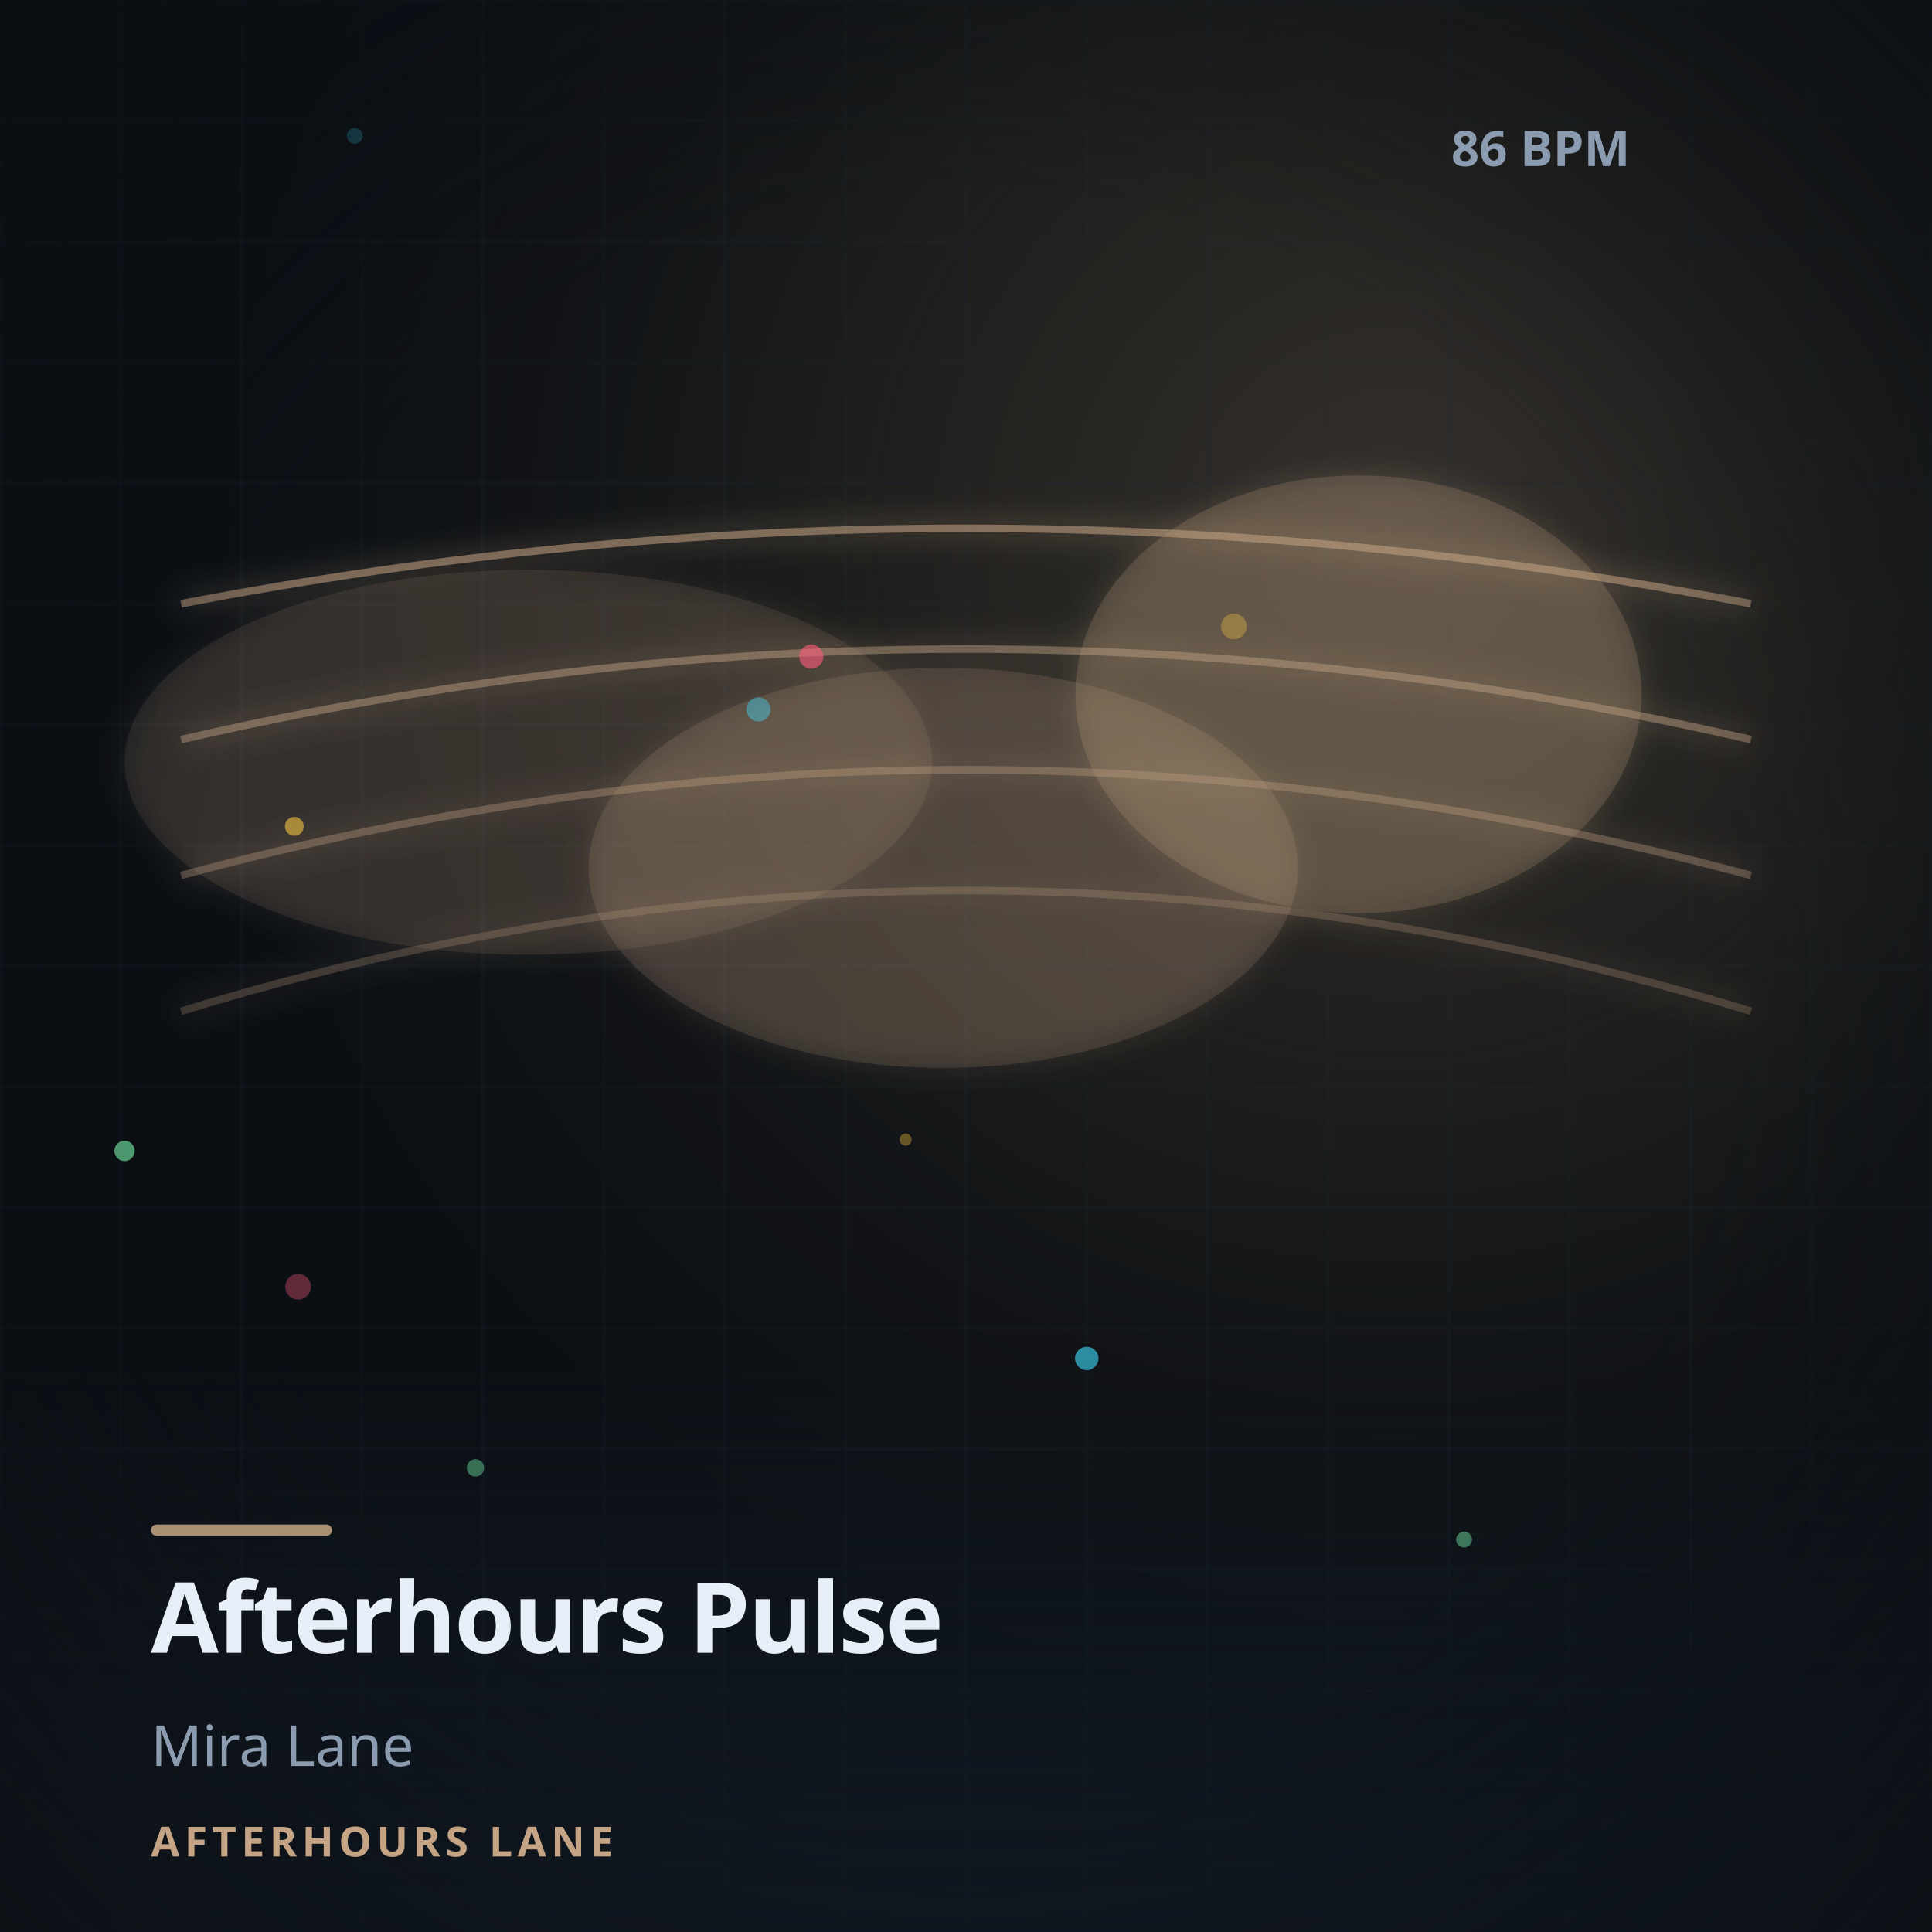
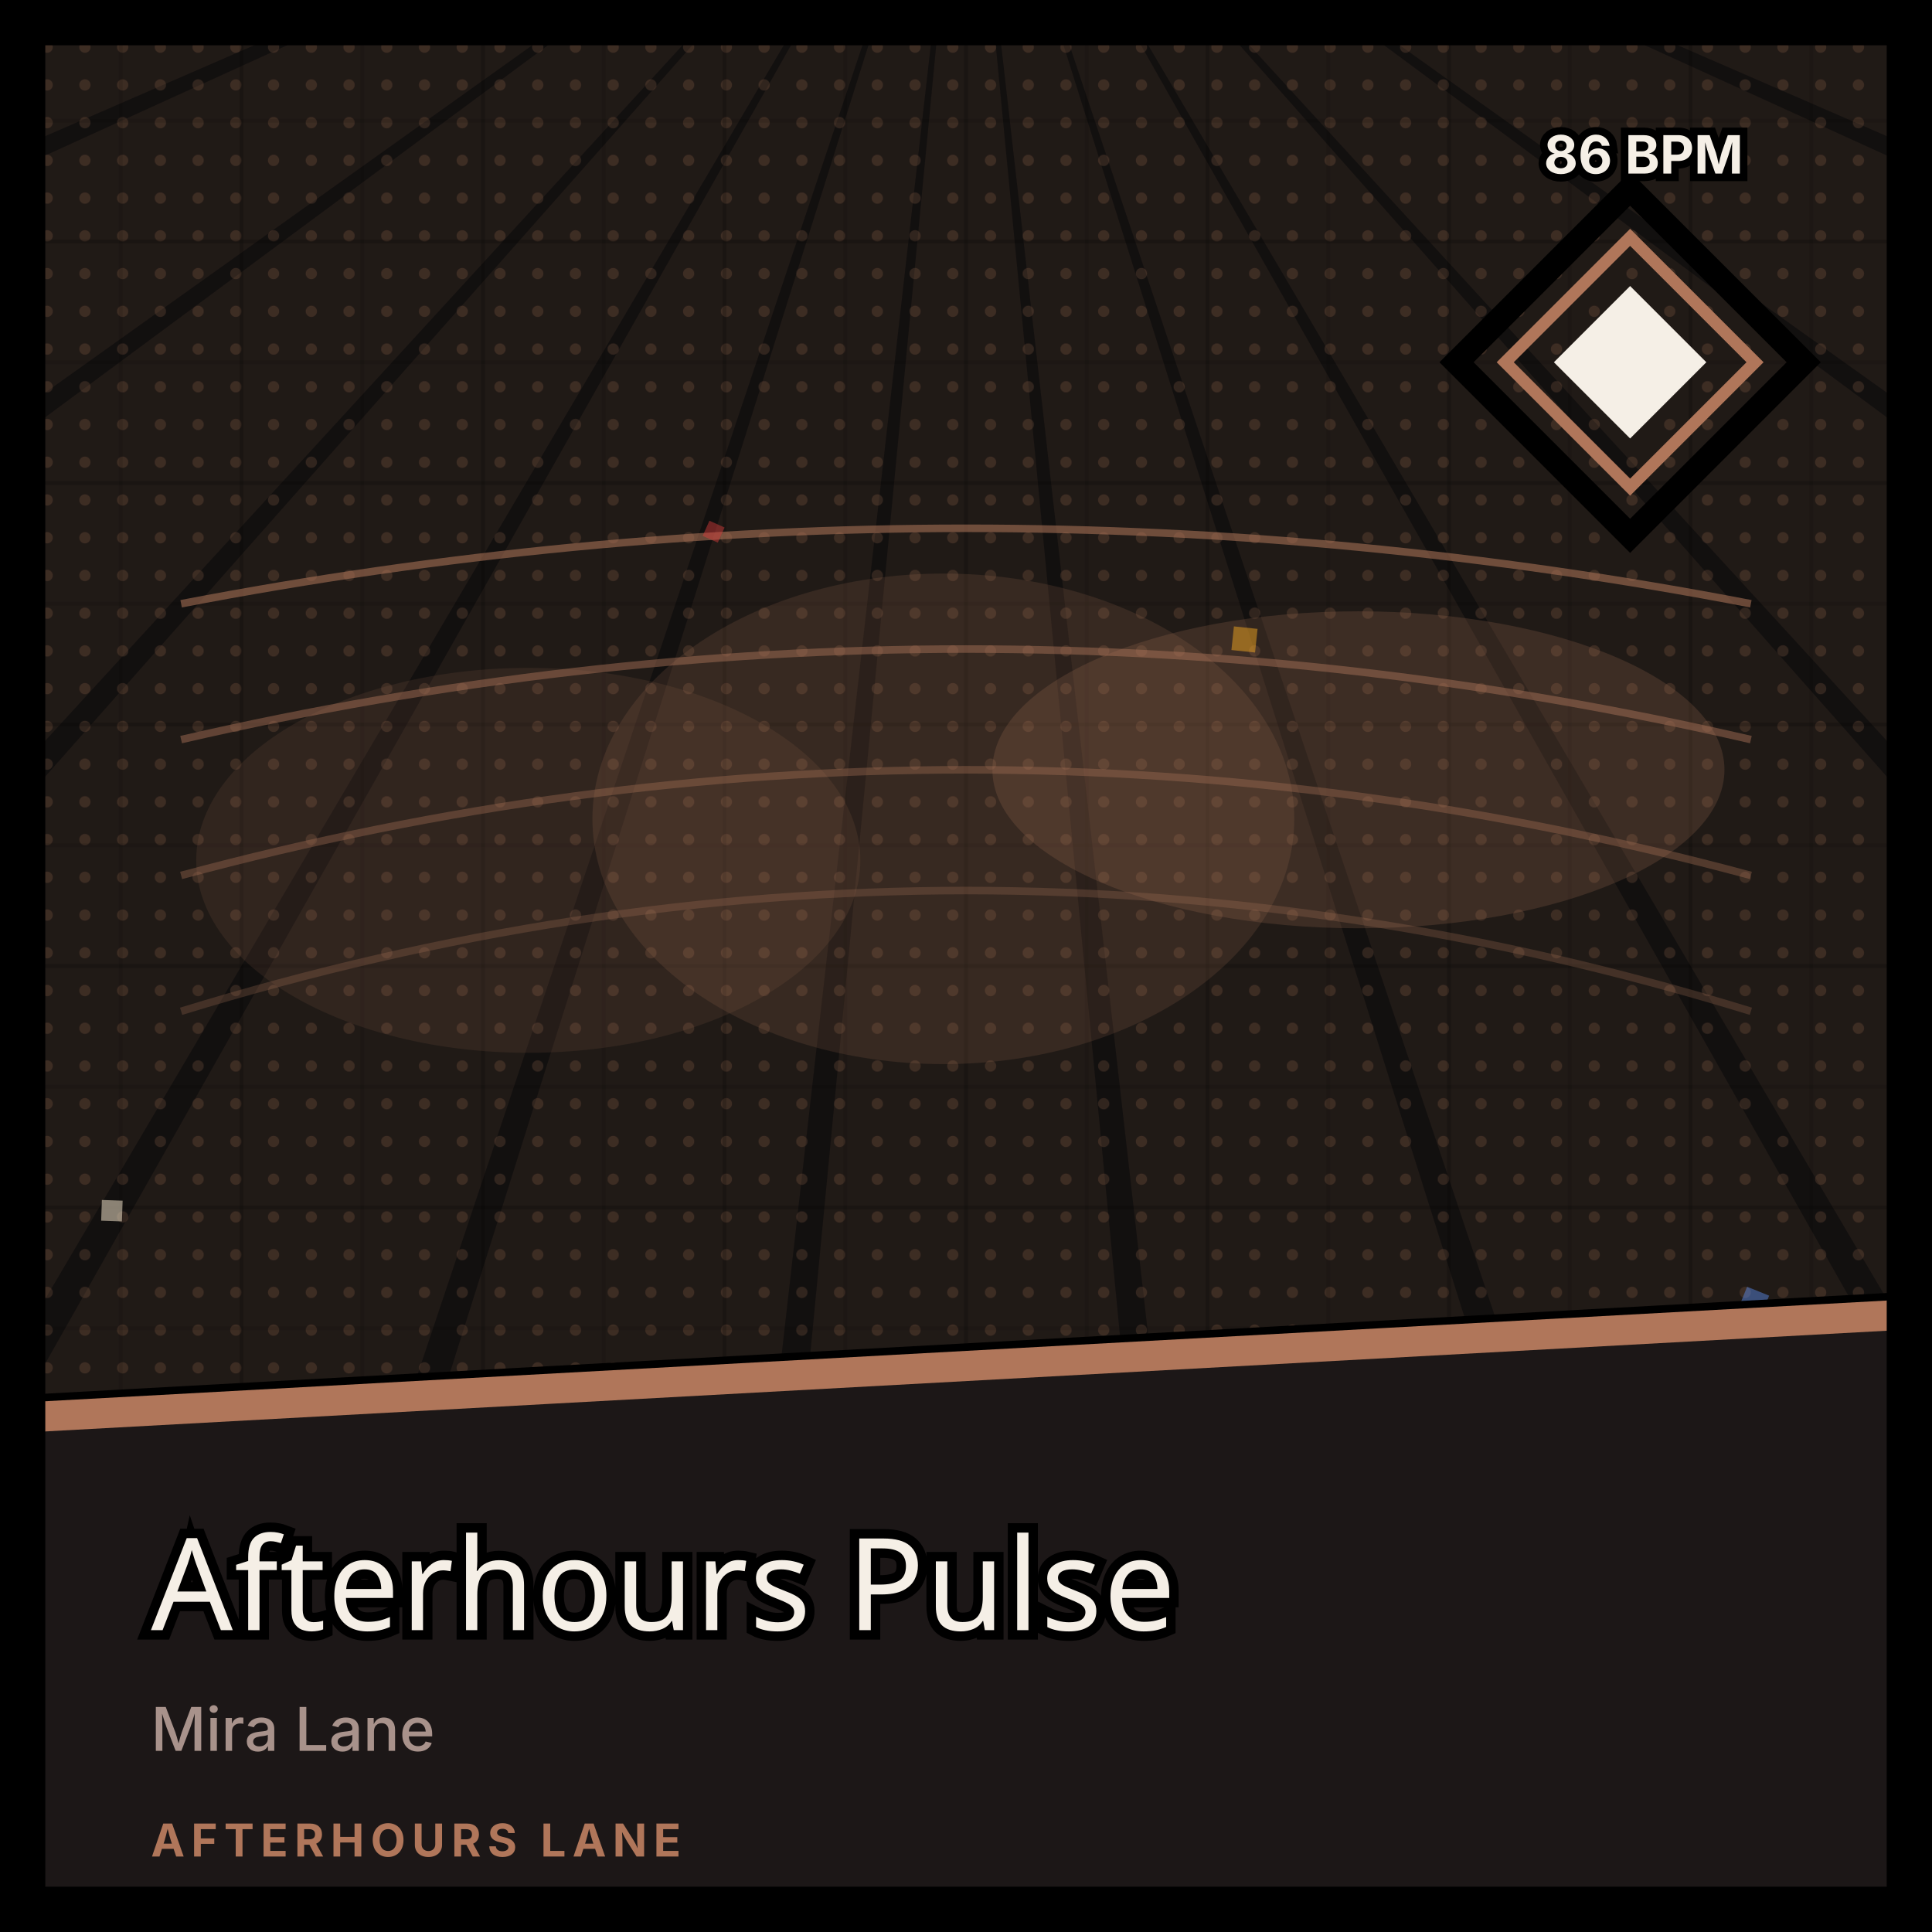
<svg xmlns="http://www.w3.org/2000/svg" width="512" height="512" viewBox="0 0 512 512">
  <defs>
-     <radialGradient id="bgGlow" cx="72%" cy="28%" r="65%">
-       <stop offset="0%" stop-color="#C4A484" stop-opacity="0.22" />
-       <stop offset="55%" stop-color="#d5af6c" stop-opacity="0.06" />
-       <stop offset="100%" stop-color="#0B0F14" stop-opacity="0" />
-     </radialGradient>
-     <radialGradient id="vignette" cx="50%" cy="50%" r="72%">
-       <stop offset="55%" stop-color="#0B0F14" stop-opacity="0" />
-       <stop offset="100%" stop-color="#0B0F14" stop-opacity="0.92" />
-     </radialGradient>
-     <linearGradient id="titleFade" x1="0" y1="0" x2="0" y2="1">
-       <stop offset="0%" stop-color="#121A24" stop-opacity="0" />
-       <stop offset="100%" stop-color="#121A24" stop-opacity="0.94" />
-     </linearGradient>
-     <filter id="softGlow" x="-40%" y="-40%" width="180%" height="180%">
-       <feGaussianBlur stdDeviation="4" result="b" />
-       <feMerge>
-         <feMergeNode in="b" />
-         <feMergeNode in="SourceGraphic" />
-       </feMerge>
-     </filter>
+     <pattern id="halftone" width="10" height="10" patternUnits="userSpaceOnUse">
+       <circle cx="2.5" cy="2.5" r="1.5" fill="#B0765A" opacity="0.20" />
+     </pattern>
  </defs>
-   <rect width="512" height="512" fill="#0B0F14" />
-   <rect width="512" height="512" fill="url(#bgGlow)" />
+   <rect width="512" height="512" fill="#12100F" />
+   <rect width="512" height="512" fill="url(#halftone)" />
+   <g>
+     <polygon points="256.0,-70.0 1016.0,-63.4 1000.7,81.5" fill="#B0765A" opacity="0.09" />
+     <polygon points="256.0,-70.0 998.0,94.5 953.0,233.0" fill="#B0765A" opacity="0.09" />
+     <polygon points="256.0,-70.0 947.6,245.2 874.7,371.3" fill="#B0765A" opacity="0.09" />
+     <polygon points="256.0,-70.0 866.9,382.1 769.4,490.3" fill="#B0765A" opacity="0.09" />
+     <polygon points="256.0,-70.0 759.6,499.2 641.7,584.8" fill="#B0765A" opacity="0.09" />
+     <polygon points="256.0,-70.0 630.2,591.5 497.2,650.7" fill="#B0765A" opacity="0.09" />
+     <polygon points="256.0,-70.0 484.5,654.8 342.0,685.1" fill="#B0765A" opacity="0.09" />
+     <polygon points="256.0,-70.0 328.8,686.5 183.2,686.5" fill="#B0765A" opacity="0.09" />
+     <polygon points="256.0,-70.0 170.0,685.1 27.5,654.8" fill="#B0765A" opacity="0.09" />
+     <polygon points="256.0,-70.0 14.8,650.7 -118.2,591.5" fill="#B0765A" opacity="0.09" />
+     <polygon points="256.0,-70.0 -129.7,584.8 -247.6,499.2" fill="#B0765A" opacity="0.09" />
+     <polygon points="256.0,-70.0 -257.4,490.3 -354.9,382.1" fill="#B0765A" opacity="0.09" />
+     <polygon points="256.0,-70.0 -362.7,371.3 -435.6,245.2" fill="#B0765A" opacity="0.09" />
+     <polygon points="256.0,-70.0 -441.0,233.0 -486.0,94.5" fill="#B0765A" opacity="0.09" />
+     <polygon points="256.0,-70.0 -488.7,81.5 -504.0,-63.4" fill="#B0765A" opacity="0.09" />
+   </g>
  <g opacity="0.9">
-     <line x1="0" y1="0" x2="0" y2="512" stroke="#1E2A3A" stroke-opacity="0.20" stroke-width="1" />
-     <line x1="32" y1="0" x2="32" y2="512" stroke="#1E2A3A" stroke-opacity="0.12" stroke-width="1" />
-     <line x1="64" y1="0" x2="64" y2="512" stroke="#1E2A3A" stroke-opacity="0.20" stroke-width="1" />
-     <line x1="96" y1="0" x2="96" y2="512" stroke="#1E2A3A" stroke-opacity="0.12" stroke-width="1" />
-     <line x1="128" y1="0" x2="128" y2="512" stroke="#1E2A3A" stroke-opacity="0.20" stroke-width="1" />
-     <line x1="160" y1="0" x2="160" y2="512" stroke="#1E2A3A" stroke-opacity="0.12" stroke-width="1" />
-     <line x1="192" y1="0" x2="192" y2="512" stroke="#1E2A3A" stroke-opacity="0.20" stroke-width="1" />
-     <line x1="224" y1="0" x2="224" y2="512" stroke="#1E2A3A" stroke-opacity="0.12" stroke-width="1" />
-     <line x1="256" y1="0" x2="256" y2="512" stroke="#1E2A3A" stroke-opacity="0.20" stroke-width="1" />
-     <line x1="288" y1="0" x2="288" y2="512" stroke="#1E2A3A" stroke-opacity="0.12" stroke-width="1" />
-     <line x1="320" y1="0" x2="320" y2="512" stroke="#1E2A3A" stroke-opacity="0.20" stroke-width="1" />
-     <line x1="352" y1="0" x2="352" y2="512" stroke="#1E2A3A" stroke-opacity="0.12" stroke-width="1" />
-     <line x1="384" y1="0" x2="384" y2="512" stroke="#1E2A3A" stroke-opacity="0.20" stroke-width="1" />
-     <line x1="416" y1="0" x2="416" y2="512" stroke="#1E2A3A" stroke-opacity="0.12" stroke-width="1" />
-     <line x1="448" y1="0" x2="448" y2="512" stroke="#1E2A3A" stroke-opacity="0.20" stroke-width="1" />
-     <line x1="480" y1="0" x2="480" y2="512" stroke="#1E2A3A" stroke-opacity="0.12" stroke-width="1" />
-     <line x1="512" y1="0" x2="512" y2="512" stroke="#1E2A3A" stroke-opacity="0.20" stroke-width="1" />
-     <line x1="0" y1="0" x2="512" y2="0" stroke="#1E2A3A" stroke-opacity="0.20" stroke-width="1" />
-     <line x1="0" y1="32" x2="512" y2="32" stroke="#1E2A3A" stroke-opacity="0.12" stroke-width="1" />
-     <line x1="0" y1="64" x2="512" y2="64" stroke="#1E2A3A" stroke-opacity="0.20" stroke-width="1" />
-     <line x1="0" y1="96" x2="512" y2="96" stroke="#1E2A3A" stroke-opacity="0.12" stroke-width="1" />
-     <line x1="0" y1="128" x2="512" y2="128" stroke="#1E2A3A" stroke-opacity="0.20" stroke-width="1" />
-     <line x1="0" y1="160" x2="512" y2="160" stroke="#1E2A3A" stroke-opacity="0.12" stroke-width="1" />
-     <line x1="0" y1="192" x2="512" y2="192" stroke="#1E2A3A" stroke-opacity="0.20" stroke-width="1" />
-     <line x1="0" y1="224" x2="512" y2="224" stroke="#1E2A3A" stroke-opacity="0.12" stroke-width="1" />
-     <line x1="0" y1="256" x2="512" y2="256" stroke="#1E2A3A" stroke-opacity="0.20" stroke-width="1" />
-     <line x1="0" y1="288" x2="512" y2="288" stroke="#1E2A3A" stroke-opacity="0.12" stroke-width="1" />
-     <line x1="0" y1="320" x2="512" y2="320" stroke="#1E2A3A" stroke-opacity="0.20" stroke-width="1" />
-     <line x1="0" y1="352" x2="512" y2="352" stroke="#1E2A3A" stroke-opacity="0.12" stroke-width="1" />
-     <line x1="0" y1="384" x2="512" y2="384" stroke="#1E2A3A" stroke-opacity="0.20" stroke-width="1" />
-     <line x1="0" y1="416" x2="512" y2="416" stroke="#1E2A3A" stroke-opacity="0.12" stroke-width="1" />
-     <line x1="0" y1="448" x2="512" y2="448" stroke="#1E2A3A" stroke-opacity="0.20" stroke-width="1" />
-     <line x1="0" y1="480" x2="512" y2="480" stroke="#1E2A3A" stroke-opacity="0.12" stroke-width="1" />
-     <line x1="0" y1="512" x2="512" y2="512" stroke="#1E2A3A" stroke-opacity="0.20" stroke-width="1" />
-   </g>
-   <g filter="url(#softGlow)">
-     <ellipse cx="140" cy="202" rx="107" ry="51" fill="#C4A484" opacity="0.12" />
-     <ellipse cx="250" cy="230" rx="94" ry="53" fill="#C4A484" opacity="0.16" />
-     <ellipse cx="360" cy="184" rx="75" ry="58" fill="#C4A484" opacity="0.20" />
-     <path d="M 48 160 Q 256 120 464 160" fill="none" stroke="#C4A484" stroke-width="2" opacity="0.55" />
-     <path d="M 48 196 Q 256 148 464 196" fill="none" stroke="#C4A484" stroke-width="2" opacity="0.45" />
-     <path d="M 48 232 Q 256 176 464 232" fill="none" stroke="#C4A484" stroke-width="2" opacity="0.35" />
-     <path d="M 48 268 Q 256 204 464 268" fill="none" stroke="#C4A484" stroke-width="2" opacity="0.25" />
+     <line x1="0" y1="0" x2="0" y2="512" stroke="#000000" stroke-opacity="0.20" stroke-width="1" />
+     <line x1="32" y1="0" x2="32" y2="512" stroke="#000000" stroke-opacity="0.12" stroke-width="1" />
+     <line x1="64" y1="0" x2="64" y2="512" stroke="#000000" stroke-opacity="0.20" stroke-width="1" />
+     <line x1="96" y1="0" x2="96" y2="512" stroke="#000000" stroke-opacity="0.12" stroke-width="1" />
+     <line x1="128" y1="0" x2="128" y2="512" stroke="#000000" stroke-opacity="0.20" stroke-width="1" />
+     <line x1="160" y1="0" x2="160" y2="512" stroke="#000000" stroke-opacity="0.12" stroke-width="1" />
+     <line x1="192" y1="0" x2="192" y2="512" stroke="#000000" stroke-opacity="0.20" stroke-width="1" />
+     <line x1="224" y1="0" x2="224" y2="512" stroke="#000000" stroke-opacity="0.12" stroke-width="1" />
+     <line x1="256" y1="0" x2="256" y2="512" stroke="#000000" stroke-opacity="0.20" stroke-width="1" />
+     <line x1="288" y1="0" x2="288" y2="512" stroke="#000000" stroke-opacity="0.12" stroke-width="1" />
+     <line x1="320" y1="0" x2="320" y2="512" stroke="#000000" stroke-opacity="0.20" stroke-width="1" />
+     <line x1="352" y1="0" x2="352" y2="512" stroke="#000000" stroke-opacity="0.12" stroke-width="1" />
+     <line x1="384" y1="0" x2="384" y2="512" stroke="#000000" stroke-opacity="0.20" stroke-width="1" />
+     <line x1="416" y1="0" x2="416" y2="512" stroke="#000000" stroke-opacity="0.12" stroke-width="1" />
+     <line x1="448" y1="0" x2="448" y2="512" stroke="#000000" stroke-opacity="0.20" stroke-width="1" />
+     <line x1="480" y1="0" x2="480" y2="512" stroke="#000000" stroke-opacity="0.12" stroke-width="1" />
+     <line x1="512" y1="0" x2="512" y2="512" stroke="#000000" stroke-opacity="0.20" stroke-width="1" />
+     <line x1="0" y1="0" x2="512" y2="0" stroke="#000000" stroke-opacity="0.20" stroke-width="1" />
+     <line x1="0" y1="32" x2="512" y2="32" stroke="#000000" stroke-opacity="0.12" stroke-width="1" />
+     <line x1="0" y1="64" x2="512" y2="64" stroke="#000000" stroke-opacity="0.20" stroke-width="1" />
+     <line x1="0" y1="96" x2="512" y2="96" stroke="#000000" stroke-opacity="0.12" stroke-width="1" />
+     <line x1="0" y1="128" x2="512" y2="128" stroke="#000000" stroke-opacity="0.20" stroke-width="1" />
+     <line x1="0" y1="160" x2="512" y2="160" stroke="#000000" stroke-opacity="0.12" stroke-width="1" />
+     <line x1="0" y1="192" x2="512" y2="192" stroke="#000000" stroke-opacity="0.20" stroke-width="1" />
+     <line x1="0" y1="224" x2="512" y2="224" stroke="#000000" stroke-opacity="0.12" stroke-width="1" />
+     <line x1="0" y1="256" x2="512" y2="256" stroke="#000000" stroke-opacity="0.20" stroke-width="1" />
+     <line x1="0" y1="288" x2="512" y2="288" stroke="#000000" stroke-opacity="0.12" stroke-width="1" />
+     <line x1="0" y1="320" x2="512" y2="320" stroke="#000000" stroke-opacity="0.20" stroke-width="1" />
+     <line x1="0" y1="352" x2="512" y2="352" stroke="#000000" stroke-opacity="0.12" stroke-width="1" />
+     <line x1="0" y1="384" x2="512" y2="384" stroke="#000000" stroke-opacity="0.20" stroke-width="1" />
+     <line x1="0" y1="416" x2="512" y2="416" stroke="#000000" stroke-opacity="0.12" stroke-width="1" />
+     <line x1="0" y1="448" x2="512" y2="448" stroke="#000000" stroke-opacity="0.20" stroke-width="1" />
+     <line x1="0" y1="480" x2="512" y2="480" stroke="#000000" stroke-opacity="0.12" stroke-width="1" />
+     <line x1="0" y1="512" x2="512" y2="512" stroke="#000000" stroke-opacity="0.20" stroke-width="1" />
  </g>
  <g>
-     <circle cx="94.0" cy="36.0" r="2.1" fill="#3DDCFF" opacity="0.29" />
-     <circle cx="388.0" cy="408.0" r="2.1" fill="#7CFFB2" opacity="0.59" />
-     <circle cx="327.0" cy="166.0" r="3.4" fill="#F5C542" opacity="0.34" />
-     <circle cx="79.0" cy="341.0" r="3.4" fill="#FF5C7A" opacity="0.35" />
-     <circle cx="201.0" cy="188.0" r="3.2" fill="#3DDCFF" opacity="0.41" />
-     <circle cx="126.0" cy="389.0" r="2.3" fill="#7CFFB2" opacity="0.48" />
-     <circle cx="240.0" cy="302.0" r="1.6" fill="#F5C542" opacity="0.37" />
-     <circle cx="215.0" cy="174.0" r="3.2" fill="#FF5C7A" opacity="0.60" />
-     <circle cx="288.0" cy="360.0" r="3.1" fill="#3DDCFF" opacity="0.60" />
-     <circle cx="33.0" cy="305.0" r="2.7" fill="#7CFFB2" opacity="0.65" />
-     <circle cx="78.0" cy="219.0" r="2.5" fill="#F5C542" opacity="0.59" />
+     <ellipse cx="140" cy="228" rx="88" ry="51" fill="#B0765A" opacity="0.12" />
+     <ellipse cx="250" cy="217" rx="93" ry="65" fill="#B0765A" opacity="0.16" />
+     <ellipse cx="360" cy="204" rx="97" ry="42" fill="#B0765A" opacity="0.20" />
+     <path d="M 48 160 Q 256 120 464 160" fill="none" stroke="#B0765A" stroke-width="2" opacity="0.55" />
+     <path d="M 48 196 Q 256 148 464 196" fill="none" stroke="#B0765A" stroke-width="2" opacity="0.45" />
+     <path d="M 48 232 Q 256 176 464 232" fill="none" stroke="#B0765A" stroke-width="2" opacity="0.35" />
+     <path d="M 48 268 Q 256 204 464 268" fill="none" stroke="#B0765A" stroke-width="2" opacity="0.25" />
  </g>
-   <rect x="0" y="360" width="512" height="152" fill="url(#titleFade)" />
-   <rect width="512" height="512" fill="url(#vignette)" />
-   <text x="40" y="438" fill="#E8EEF7" font-family="Sora, IBM Plex Sans, system-ui, sans-serif" font-size="26" font-weight="700" letter-spacing="-0.02em">Afterhours Pulse</text>
-   <text x="40" y="468" fill="#8B9BB0" font-family="IBM Plex Sans, system-ui, sans-serif" font-size="15" font-weight="500">Mira Lane</text>
-   <text x="40" y="492" fill="#C4A484" font-family="IBM Plex Sans, system-ui, sans-serif" font-size="11" font-weight="600" letter-spacing="0.12em">AFTERHOURS LANE</text>
-   <text x="432" y="44" text-anchor="end" fill="#8B9BB0" font-family="IBM Plex Sans, system-ui, sans-serif" font-size="13" font-weight="600">86 BPM</text>
-   <rect x="40" y="404" width="48" height="3" fill="#C4A484" opacity="0.85" rx="1.5" />
+   <g>
+     <rect x="317.0" y="371.0" width="3.5" height="3.5" fill="#E23D3D" opacity="0.48" transform="rotate(6 317.0 371.0)" />
+     <rect x="382.0" y="388.0" width="5.6" height="5.6" fill="#F2E4C9" opacity="0.36" transform="rotate(39 382.0 388.0)" />
+     <rect x="327.0" y="166.0" width="6.3" height="6.3" fill="#FFB020" opacity="0.46" transform="rotate(6 327.0 166.0)" />
+     <rect x="463.0" y="341.0" width="6.3" height="6.3" fill="#5B8DEF" opacity="0.46" transform="rotate(22 463.0 341.0)" />
+     <rect x="188.0" y="138.0" width="4.4" height="4.4" fill="#E23D3D" opacity="0.44" transform="rotate(24 188.0 138.0)" />
+     <rect x="27.0" y="318.0" width="5.5" height="5.5" fill="#F2E4C9" opacity="0.54" transform="rotate(2 27.0 318.0)" />
+   </g>
+   <g>
+     <polygon points="432.0,50.0 478.0,96.0 432.0,142.0 386.0,96.0" fill="none" stroke="#000000" stroke-width="6.4" />
+     <polygon points="432.0,62.9 465.1,96.0 432.0,129.1 398.9,96.0" fill="none" stroke="#B0765A" stroke-width="3.2" />
+     <polygon points="432.0,75.8 452.2,96.0 432.0,116.2 411.8,96.0" fill="#F5EFE6" />
+   </g>
+   <polygon points="0,372 512,344 512,512 0,512" fill="#1C1717" stroke="#000000" stroke-width="4" />
+   <polygon points="0,372 512,344 512,352 0,380" fill="#B0765A" />
+   <text x="40" y="432" fill="#F5EFE6" font-family="Anton, Impact, Haettenschweiler, 'Arial Narrow', sans-serif" font-size="34" letter-spacing="0.01em" paint-order="stroke" stroke="#000000" stroke-width="5">Afterhours Pulse</text>
+   <text x="40" y="464" fill="#A8928B" font-family="IBM Plex Sans, system-ui, -apple-system, sans-serif" font-size="16" font-weight="500">Mira Lane</text>
+   <text x="40" y="492" fill="#B0765A" font-family="IBM Plex Sans, system-ui, -apple-system, sans-serif" font-size="12" font-weight="700" letter-spacing="0.14em">AFTERHOURS LANE</text>
+   <text x="462" y="46" text-anchor="end" fill="#F5EFE6" font-family="IBM Plex Sans, system-ui, -apple-system, sans-serif" font-size="14" font-weight="700" paint-order="stroke" stroke="#000000" stroke-width="4">86 BPM</text>
+   <rect x="6" y="6" width="500" height="500" fill="none" stroke="#000000" stroke-width="12" />
</svg>
